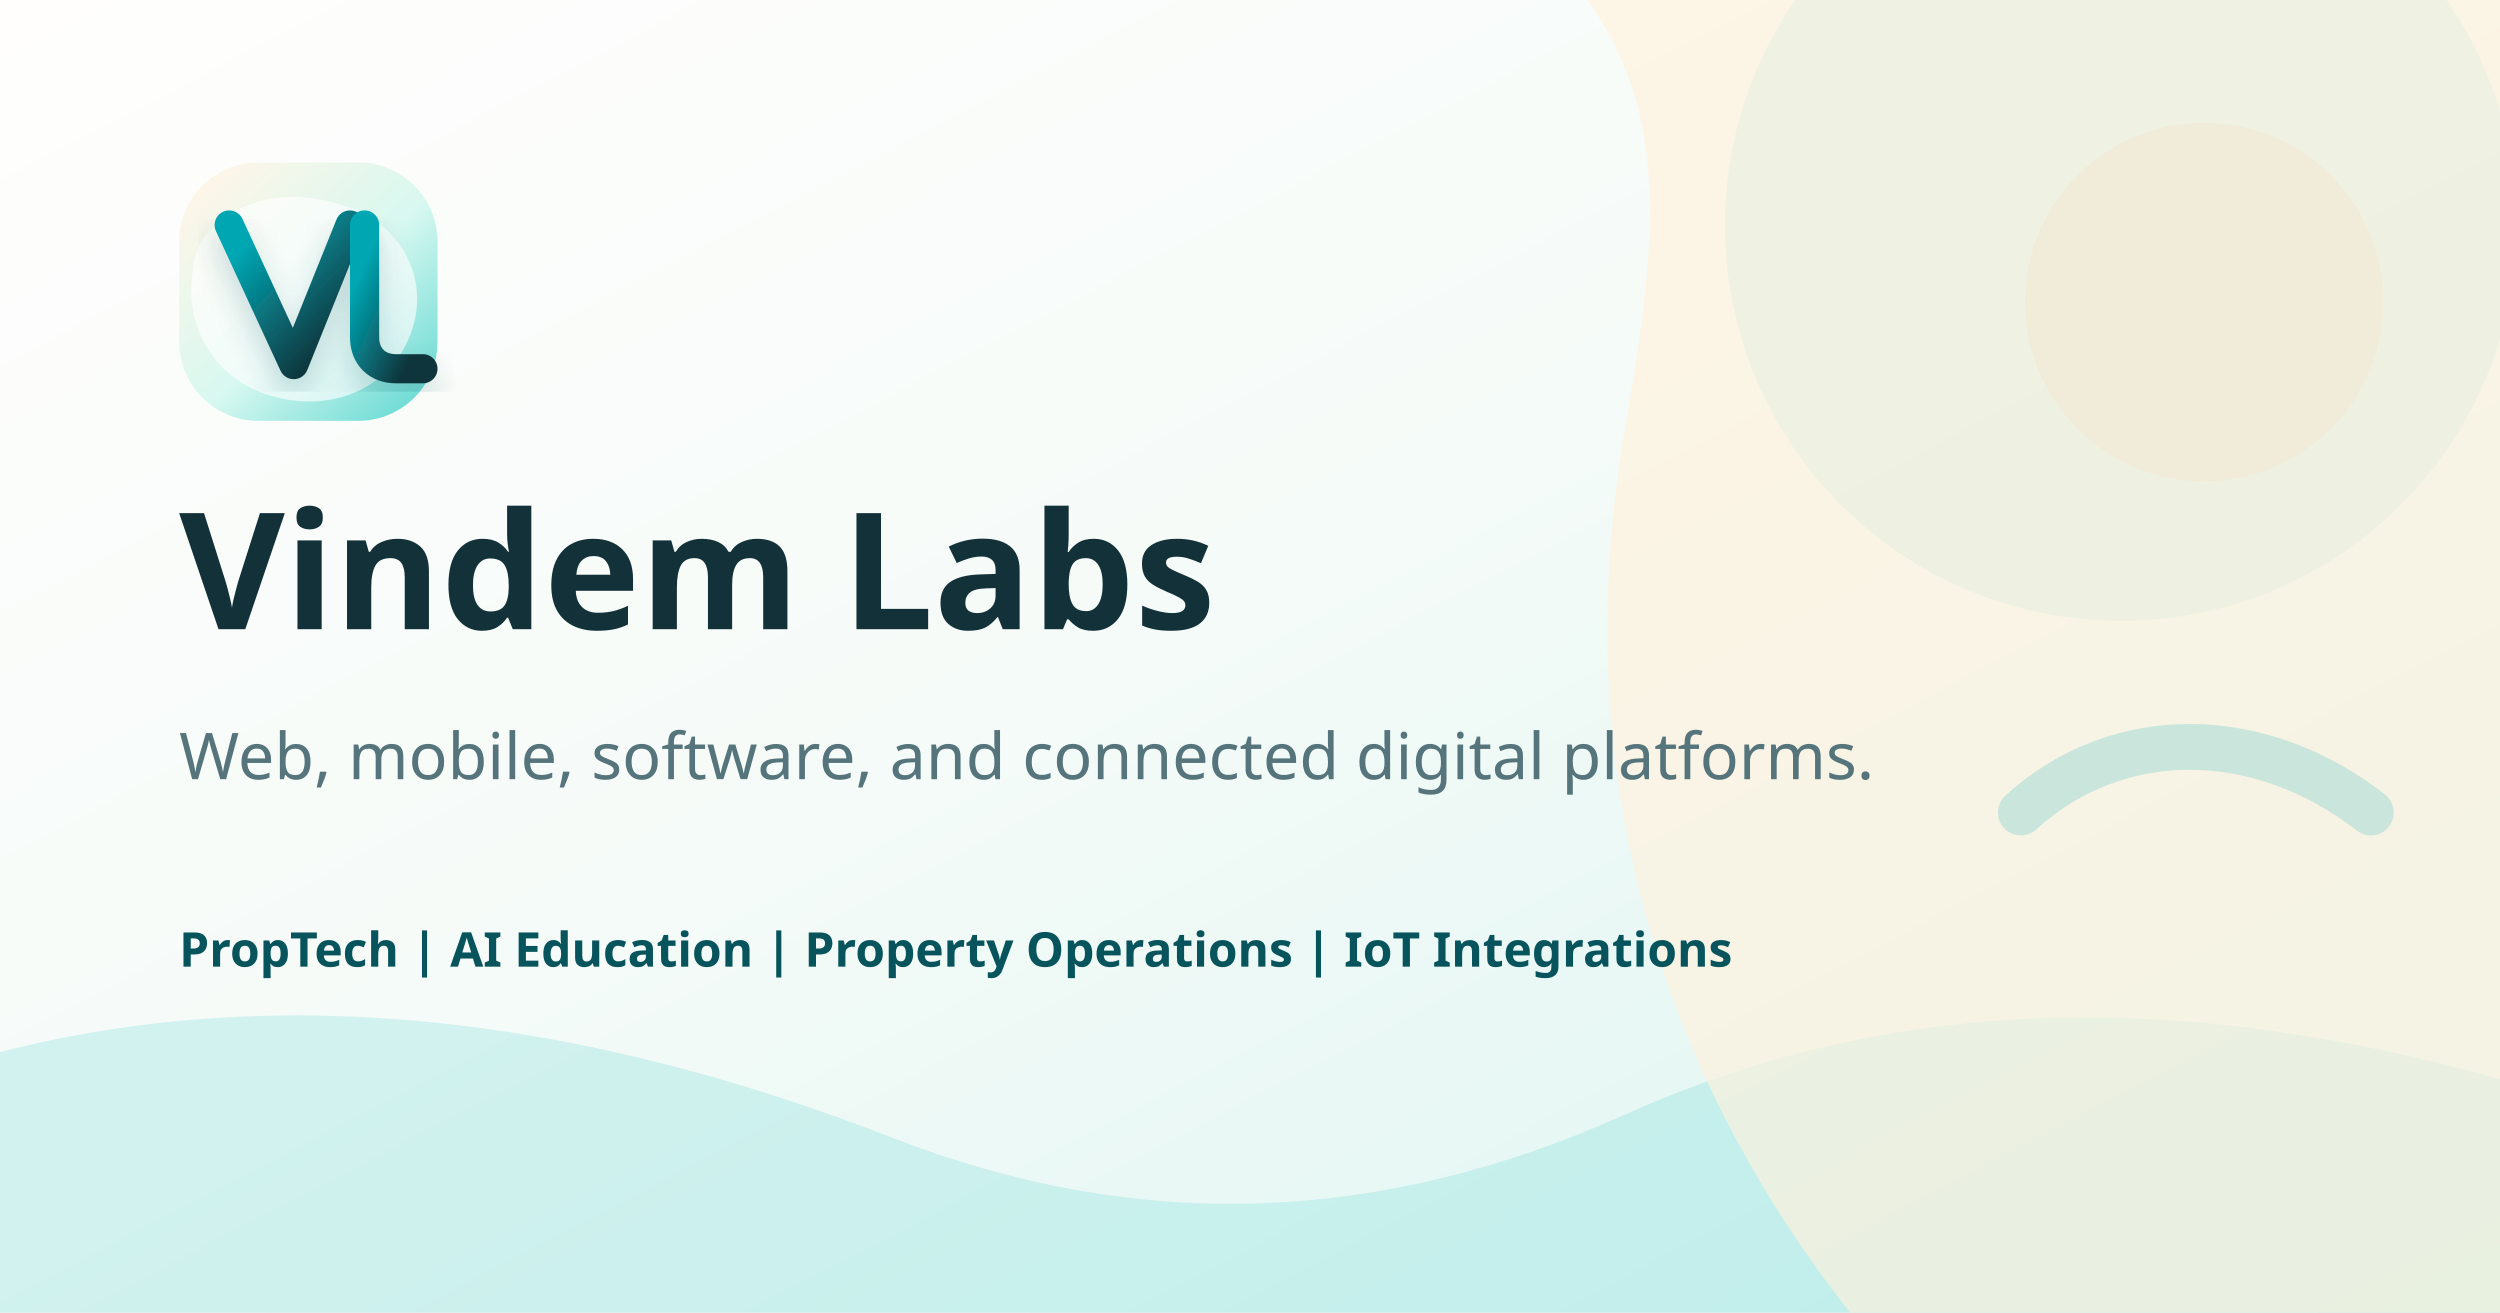
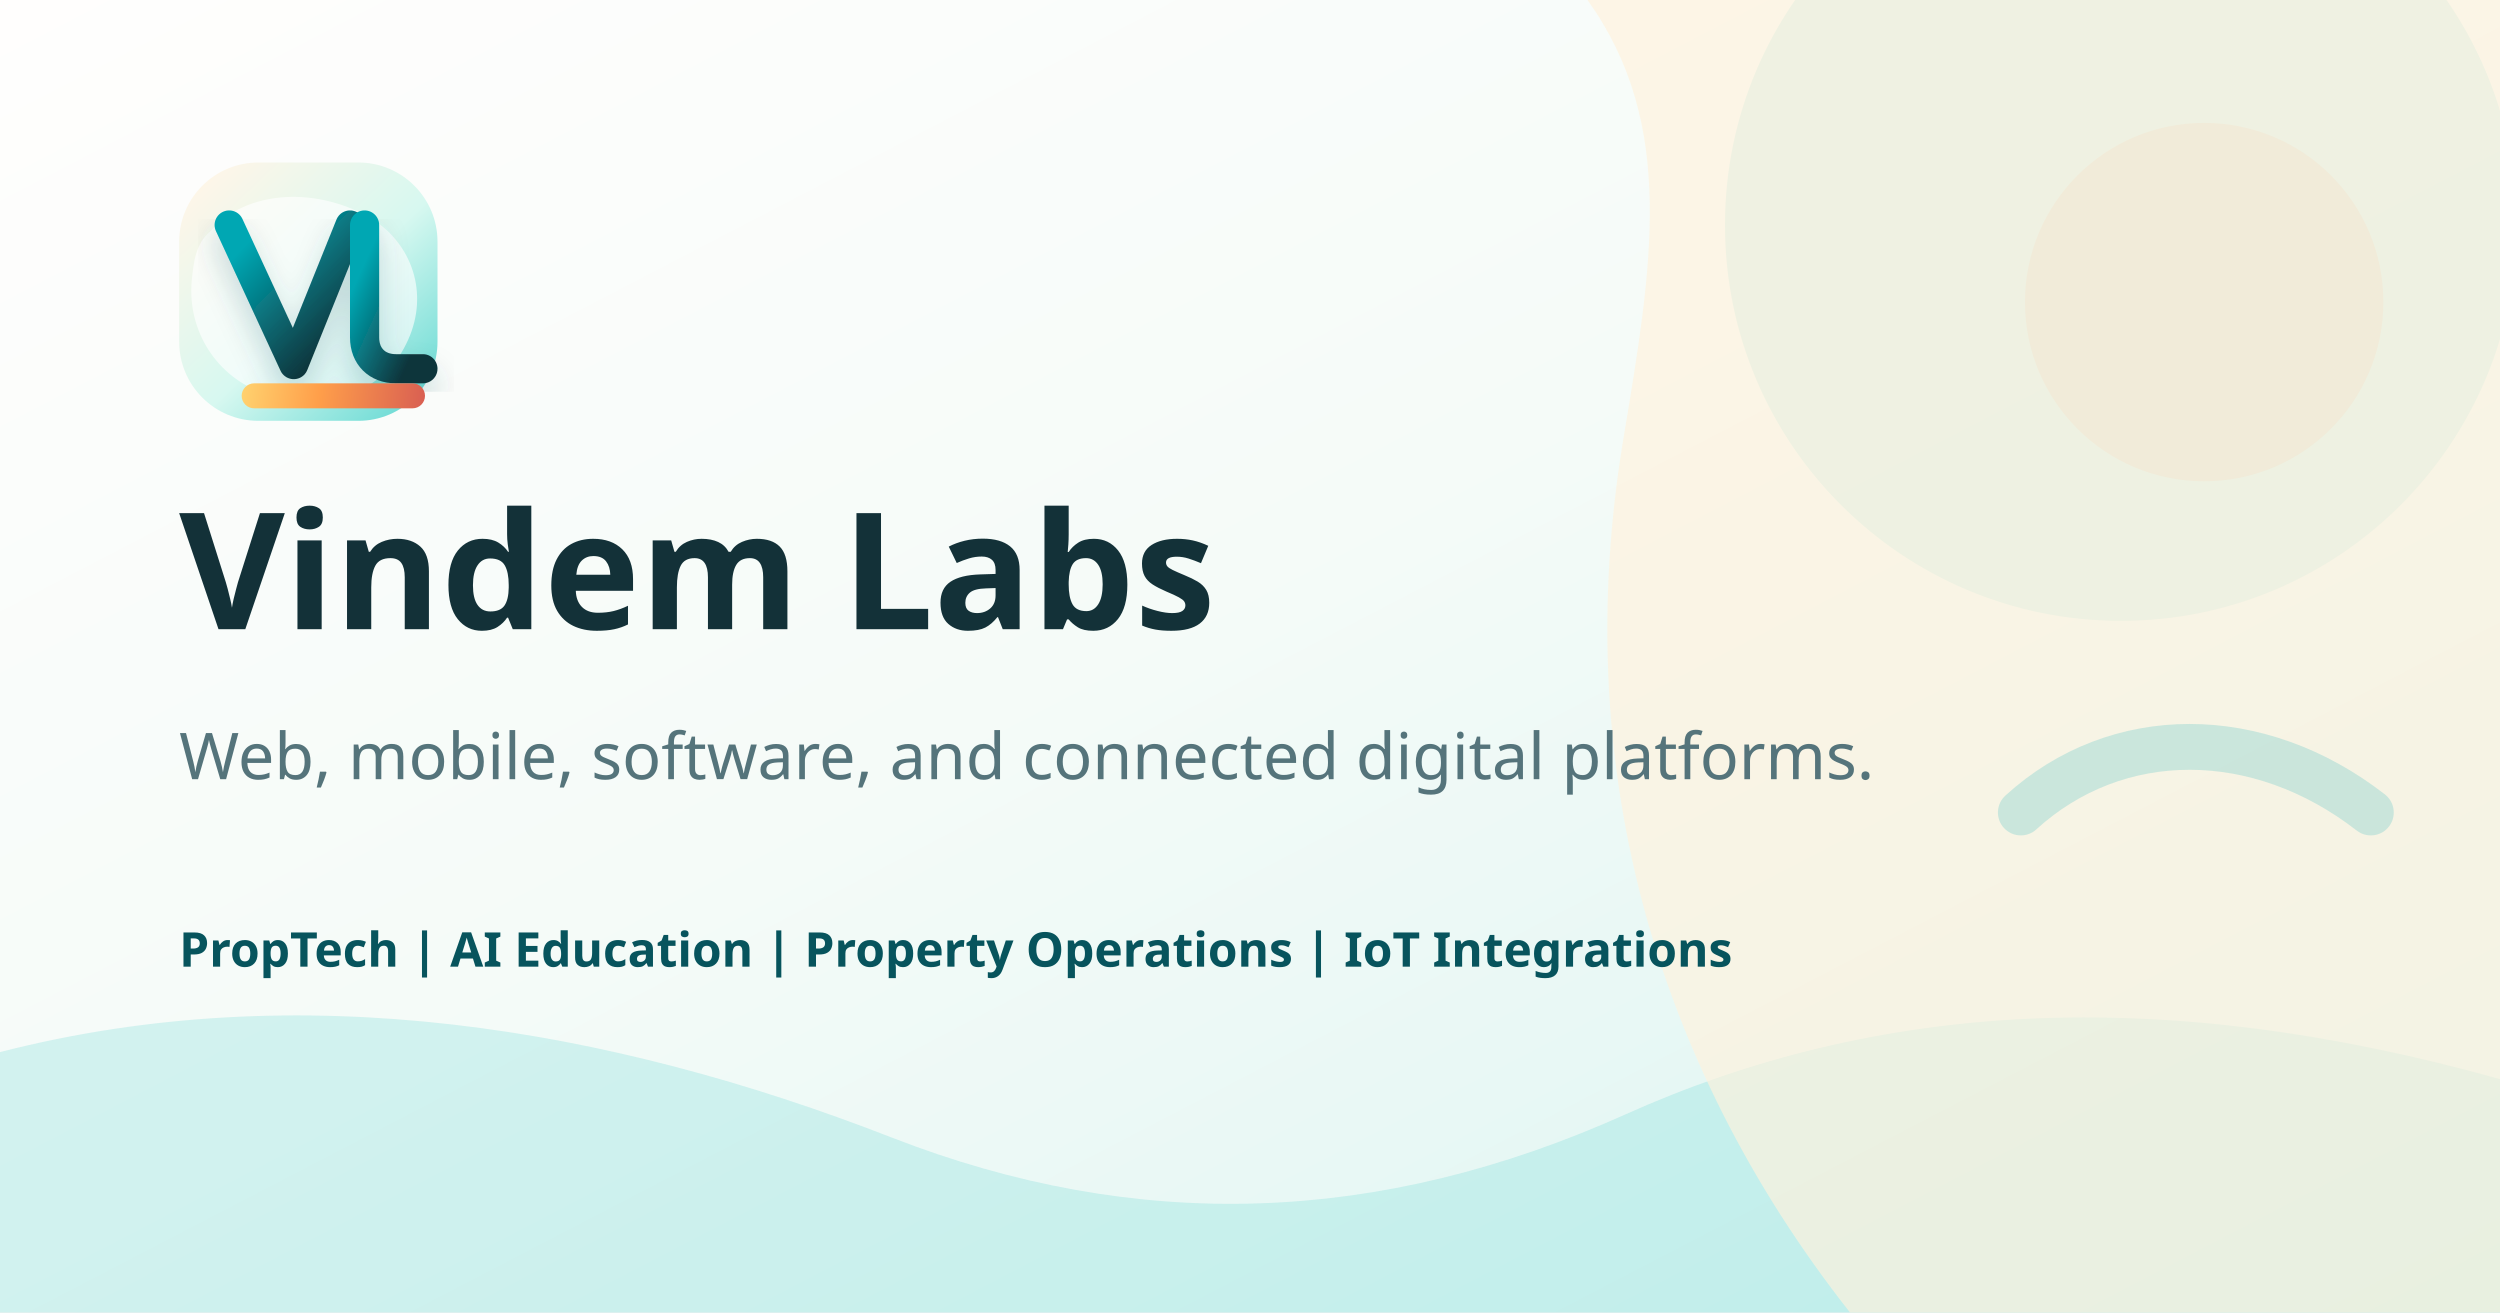
<svg xmlns="http://www.w3.org/2000/svg" viewBox="0 0 1200 630">
  <defs>
    <linearGradient id="bg" x1="0%" y1="0%" x2="100%" y2="100%">
      <stop offset="0%" stop-color="#fffefd" />
      <stop offset="47%" stop-color="#f5fbf8" />
      <stop offset="100%" stop-color="#d9f4f1" />
    </linearGradient>
    <linearGradient id="tile" x1="8%" y1="6%" x2="92%" y2="94%">
      <stop offset="0%" stop-color="#fff6e8" />
      <stop offset="55%" stop-color="#d7f8f0" />
      <stop offset="100%" stop-color="#6ddbd5" />
    </linearGradient>
    <linearGradient id="ink" x1="16%" y1="12%" x2="84%" y2="88%">
      <stop offset="0%" stop-color="#00a7b3" />
      <stop offset="100%" stop-color="#11343b" />
    </linearGradient>
-     <linearGradient id="sunset" x1="20%" y1="0%" x2="82%" y2="100%">
-       <stop offset="0%" stop-color="#ffd28a" />
-       <stop offset="48%" stop-color="#f4976c" />
-       <stop offset="100%" stop-color="#df6f5e" />
+     <linearGradient id="sunset" x1="116" y1="184" x2="204" y2="194" gradientUnits="userSpaceOnUse">
+       <stop offset="0%" stop-color="#ffd26f" />
+       <stop offset="42%" stop-color="#ff9f4a" />
+       <stop offset="100%" stop-color="#d95f52" />
    </linearGradient>
    <filter id="lift" x="-16%" y="-16%" width="132%" height="132%">
      <feDropShadow dx="0" dy="8" stdDeviation="7" flood-color="#07545d" flood-opacity="0.2" />
    </filter>
  </defs>
  <rect width="1200" height="630" fill="url(#bg)" />
  <circle cx="1018" cy="108" r="190" fill="#beece7" opacity="0.68" />
  <circle cx="1058" cy="145" r="86" fill="#f4976c" opacity="0.2" />
  <path d="M0 505C144 468 292 493 428 546C546 592 662 588 780 535C900 481 1036 472 1200 518V630H0Z" fill="#62d4d0" opacity="0.24" />
  <path d="M762 0H1200V630H888C792 508 754 364 779 212C793 128 805 60 762 0Z" fill="#fff2dc" opacity="0.66" />
  <path d="M970 390C1016 348 1084 348 1138 390" fill="none" stroke="#00a7b3" stroke-width="22" stroke-linecap="round" opacity="0.18" />
  <rect x="86" y="78" width="124" height="124" rx="38" fill="url(#tile)" />
  <path d="M101 111C118 91 153 89 180 106C199 119 206 143 195 165C184 188 156 199 127 189C104 181 90 159 92 135C93 125 94 117 101 111Z" fill="#ffffff" opacity="0.64" />
  <g filter="url(#lift)" fill="none" stroke="url(#ink)" stroke-linecap="round" stroke-linejoin="round">
    <path d="M110 108L141 175L168 108" stroke-width="14" />
    <path d="M175 108V162C175 171 181 177 190 177H203" stroke-width="14" />
  </g>
-   <path d="M126 186H190" fill="none" stroke="url(#sunset)" stroke-width="8" stroke-linecap="round" />
+   <rect x="116" y="184" width="88" height="12" rx="6" fill="url(#sunset)" />
  <text x="86" y="302" fill="#133138" font-family="Sora, Avenir Next, Segoe UI, sans-serif" font-size="78" font-weight="800">Vindem Labs</text>
  <text x="86" y="374" fill="#55747b" font-family="Sora, Avenir Next, Segoe UI, sans-serif" font-size="31">Web, mobile, software, and connected digital platforms.</text>
  <text x="86" y="464" fill="#07545d" font-family="Sora, Avenir Next, Segoe UI, sans-serif" font-size="23" font-weight="800">PropTech | AI Education | Property Operations | IoT Integrations</text>
</svg>
